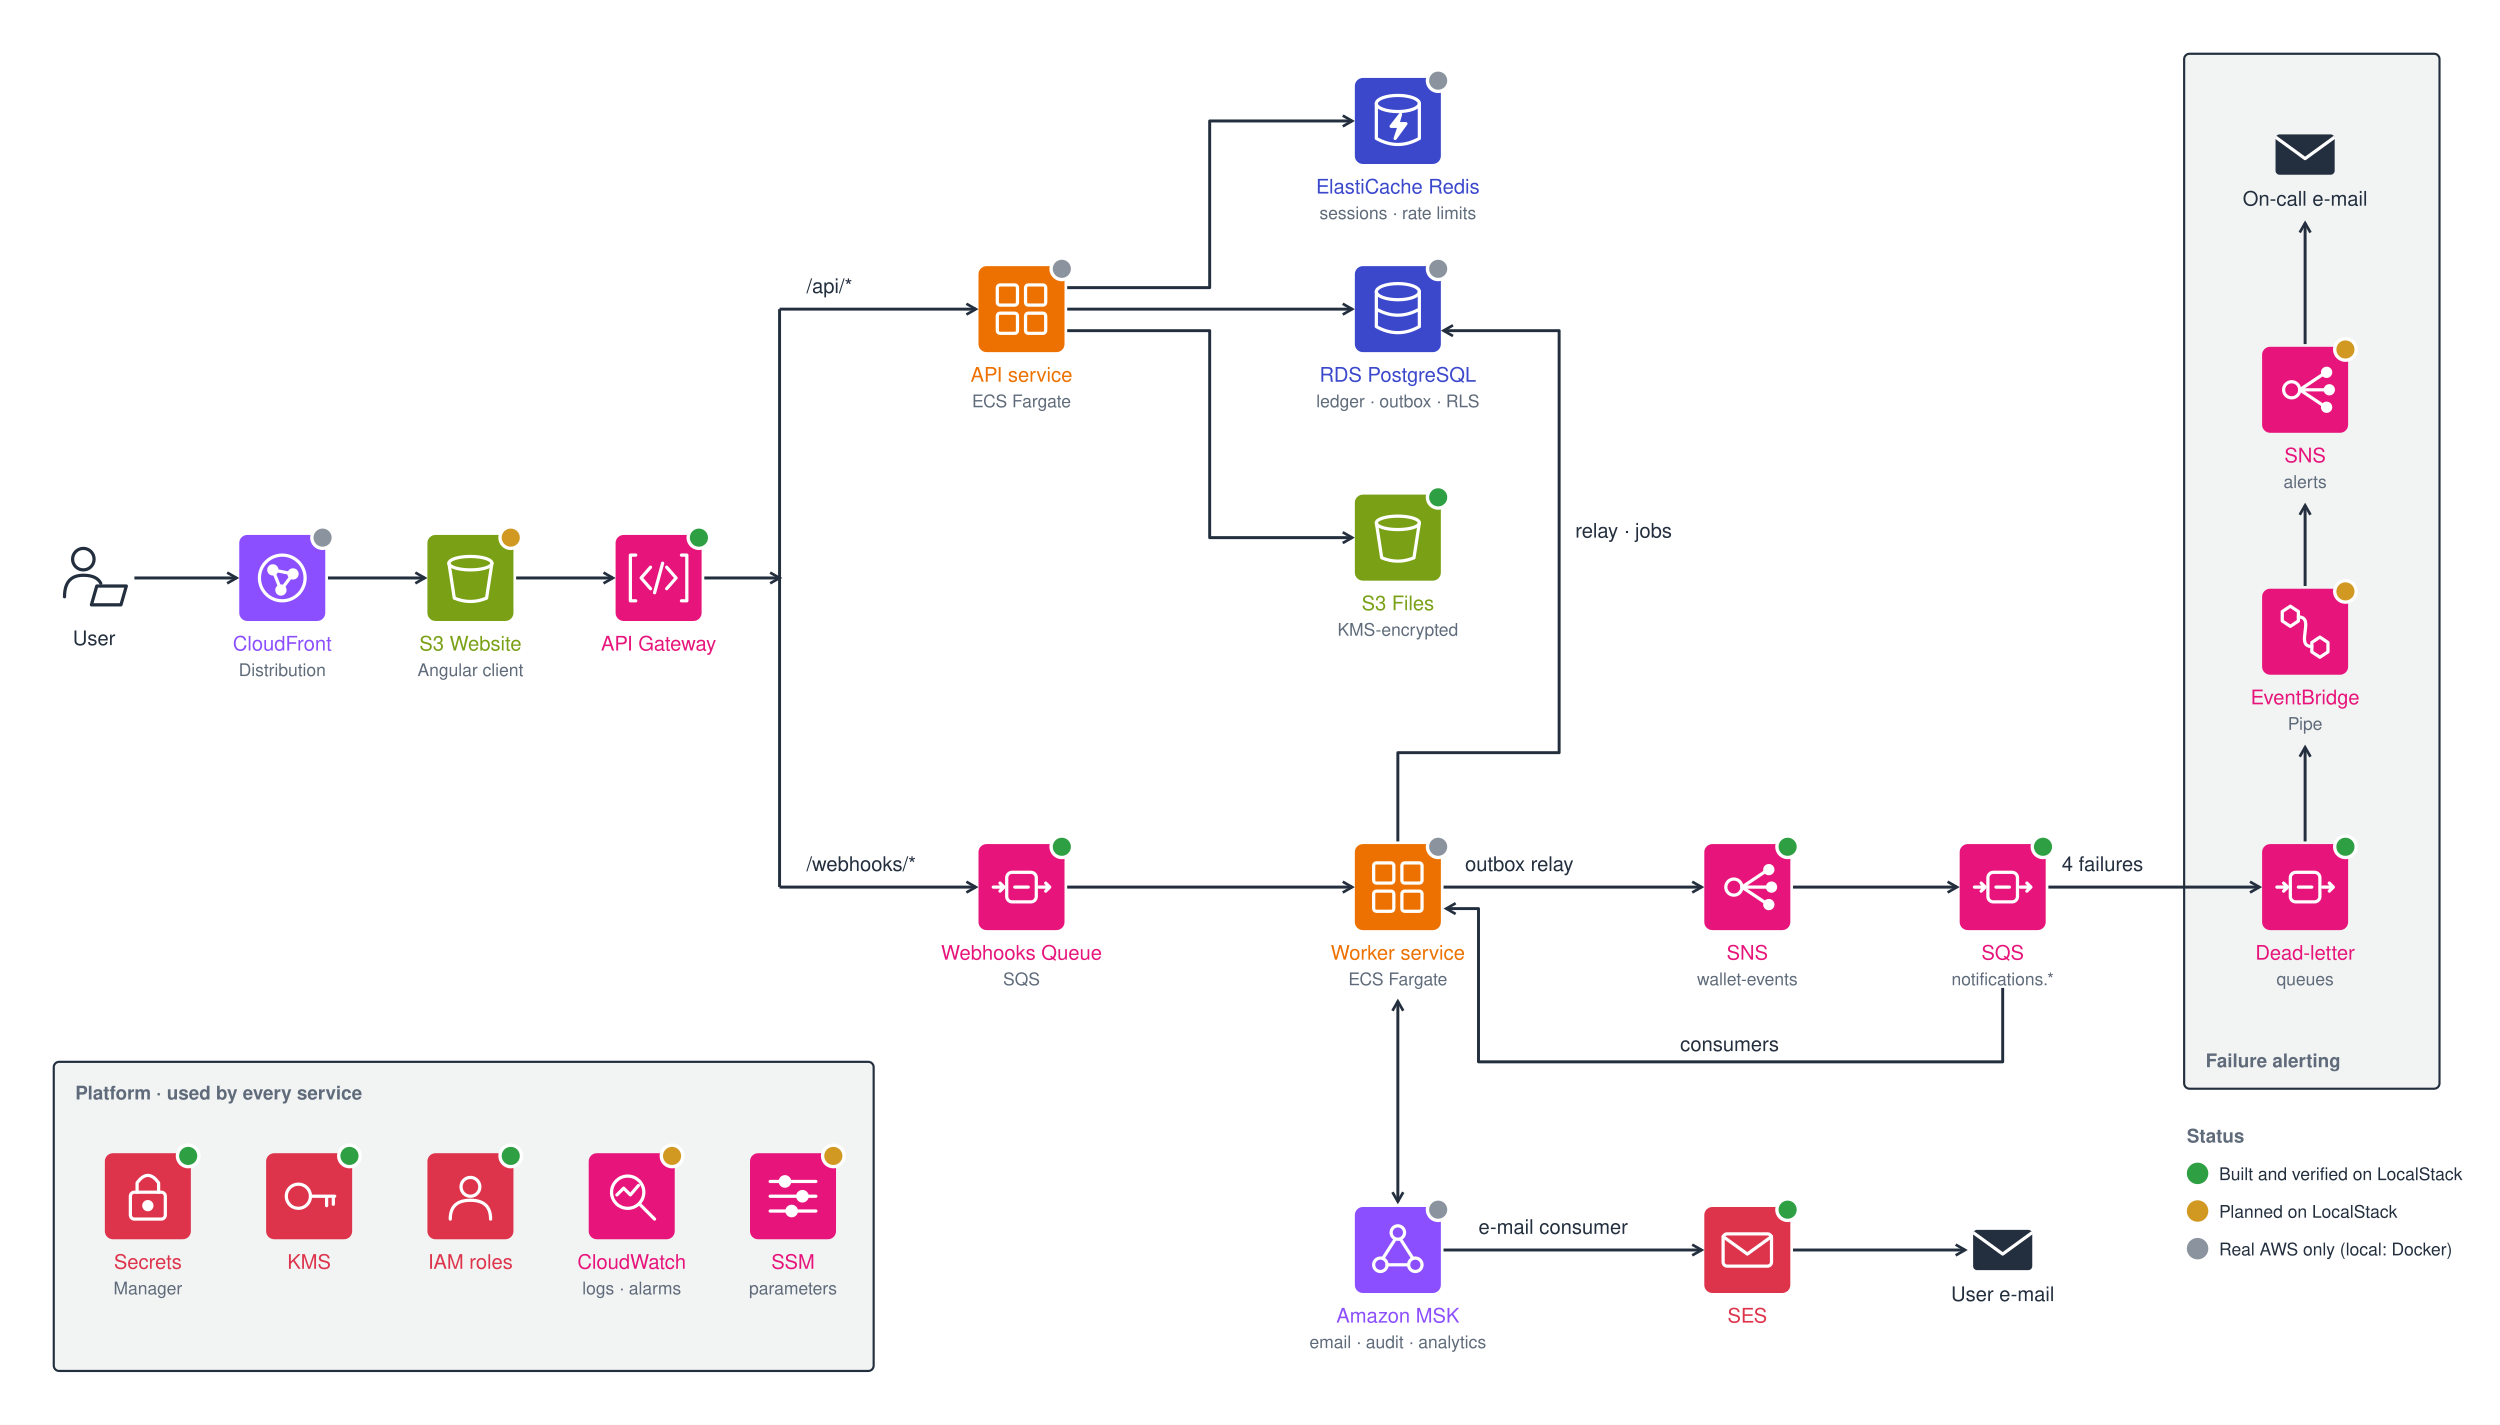
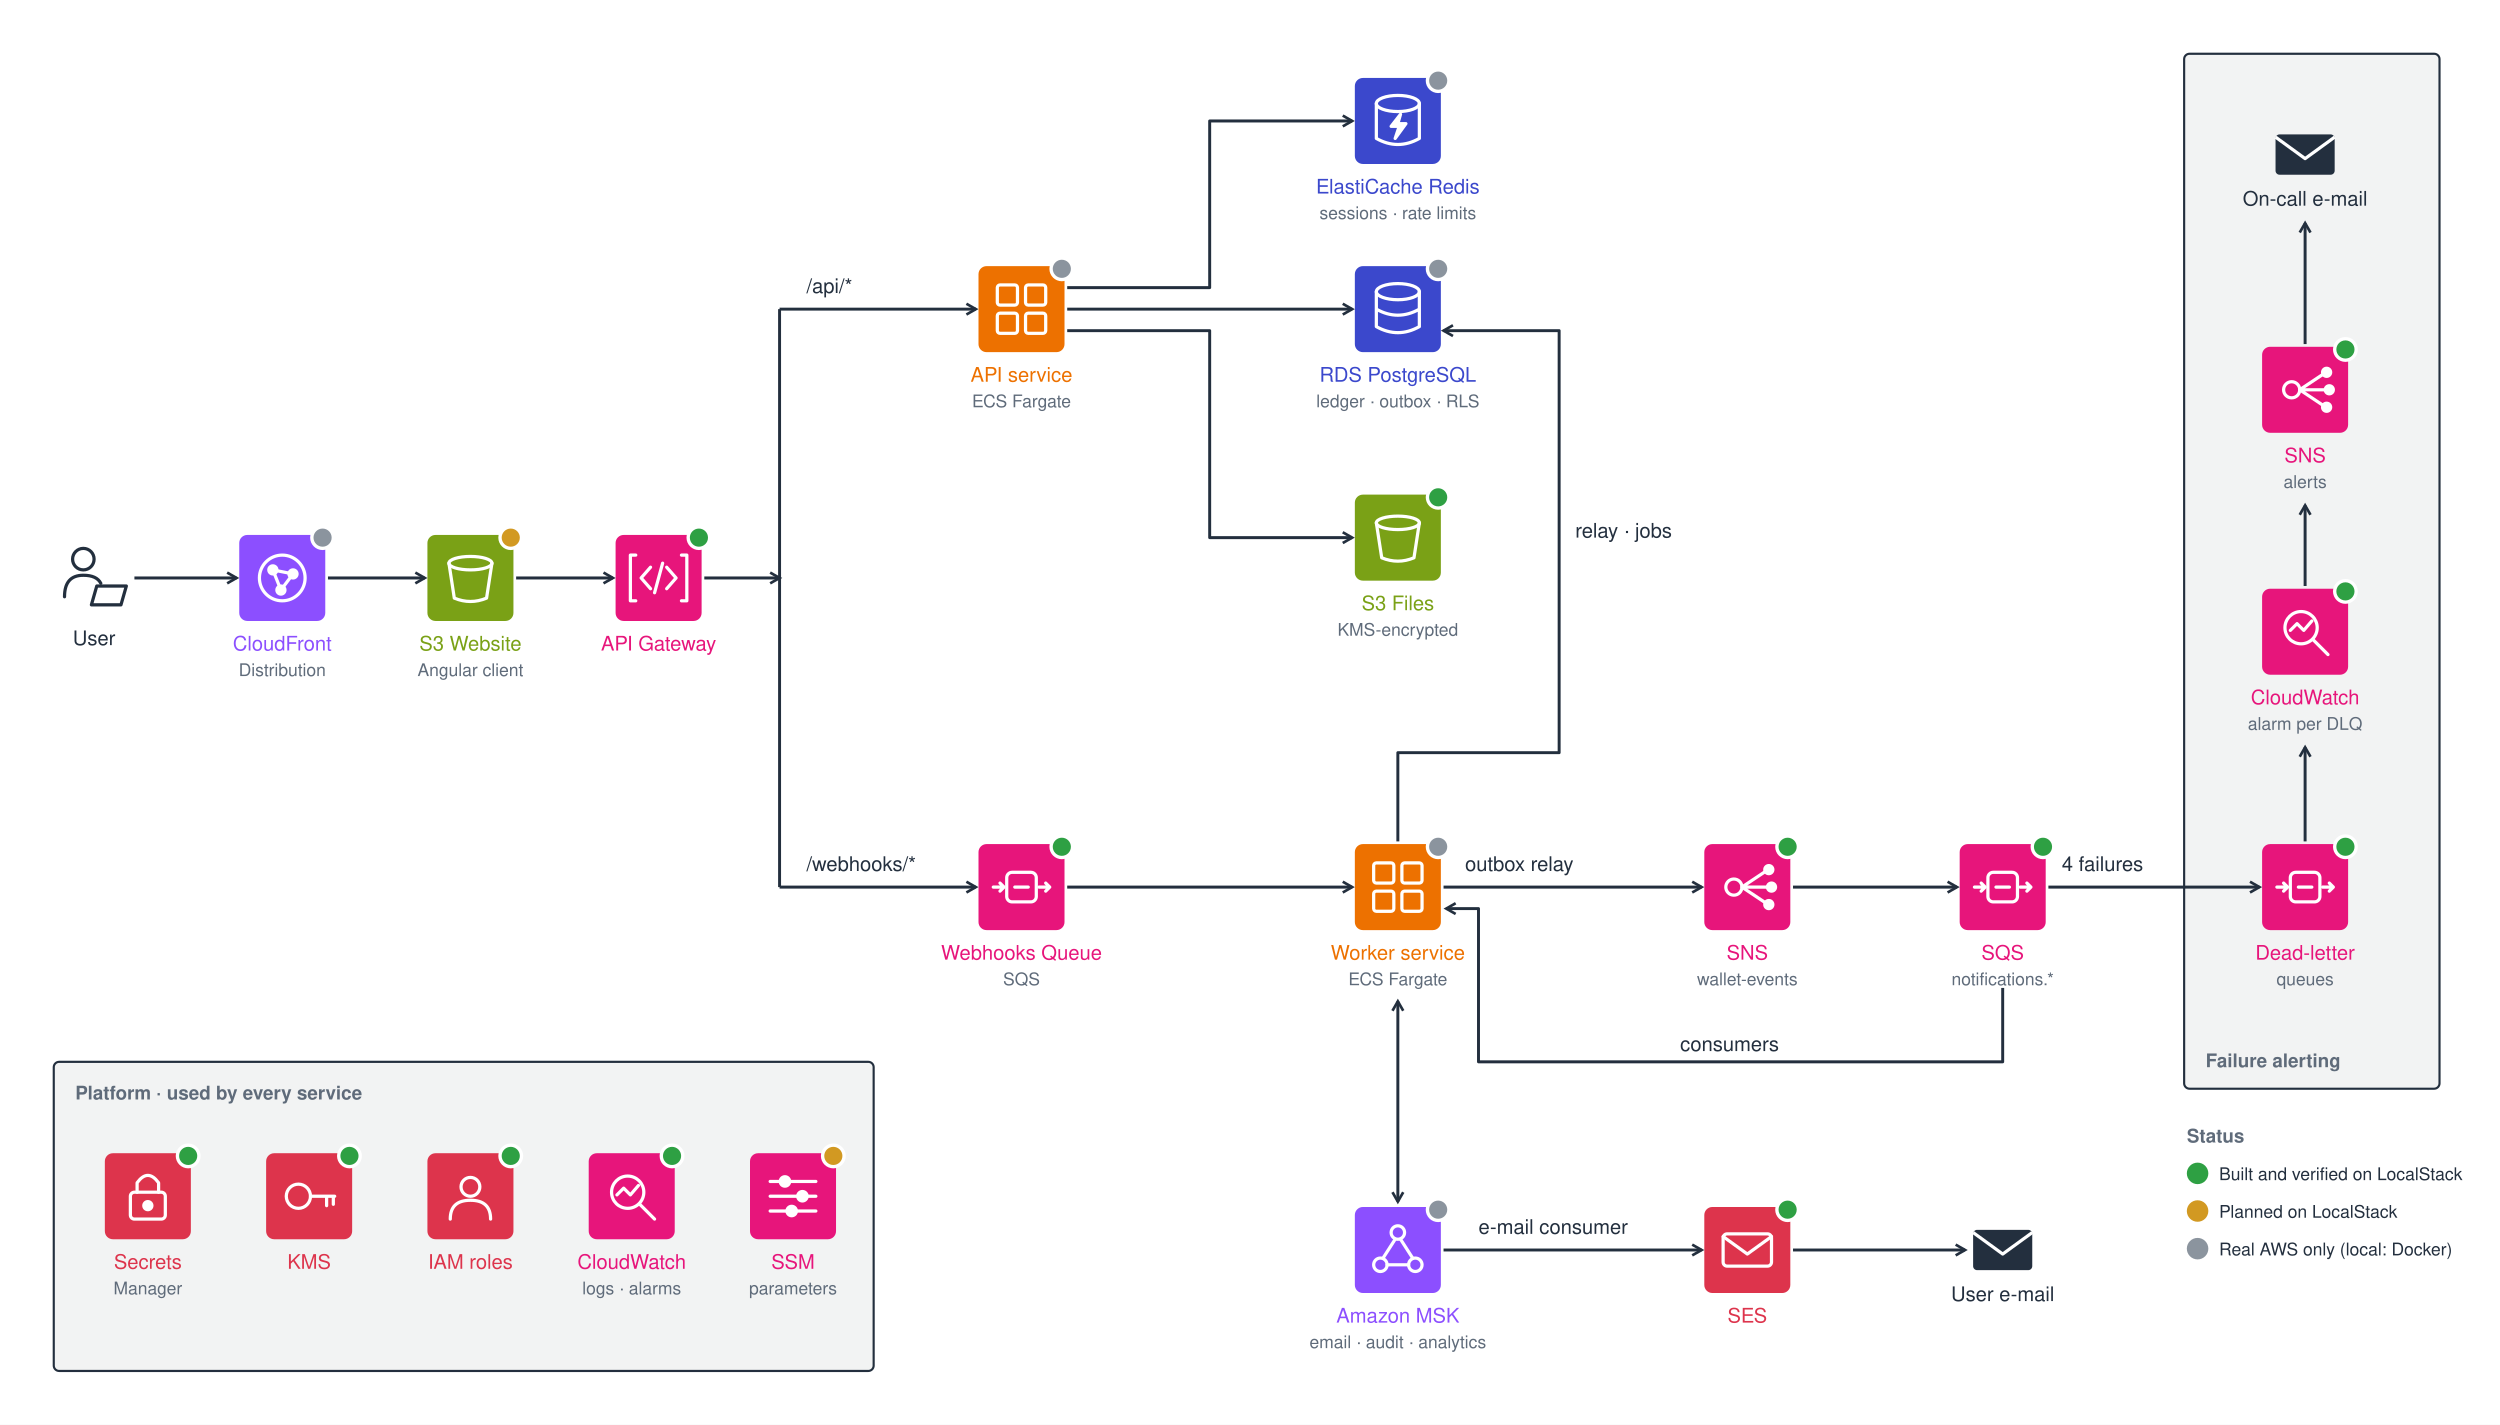
<svg xmlns="http://www.w3.org/2000/svg" width="1860" height="1060" viewBox="0 0 1860 1060" font-family="Helvetica, Arial, sans-serif">
  <defs>
    <marker id="head" markerWidth="10" markerHeight="10" refX="8" refY="5" orient="auto" markerUnits="userSpaceOnUse">
      <path d="M1,1 L8,5 L1,9" fill="none" stroke="#232F3E" stroke-width="2" />
    </marker>
    <marker id="head-start" markerWidth="10" markerHeight="10" refX="2" refY="5" orient="auto" markerUnits="userSpaceOnUse">
      <path d="M9,1 L2,5 L9,9" fill="none" stroke="#232F3E" stroke-width="2" />
    </marker>
  </defs>
  <rect width="1860" height="1060" fill="#ffffff" />
  <rect x="1625" y="40" width="190" height="770" rx="4" fill="#F2F3F3" stroke="#232F3E" stroke-width="1.6" />
  <text x="1641" y="794" font-size="14" fill="#5F6B7A" text-anchor="start" font-weight="600">Failure alerting</text>
  <rect x="40" y="790" width="610" height="230" rx="4" fill="#F2F3F3" stroke="#232F3E" stroke-width="1.6" />
  <text x="56" y="818" font-size="14" fill="#5F6B7A" text-anchor="start" font-weight="600">Platform · used by every service</text>
  <g transform="translate(70,430)" fill="none" stroke="#232F3E" stroke-width="2.4" stroke-linecap="round" stroke-linejoin="round">
    <circle cx="-8" cy="-14" r="8" />
    <path d="M-22,14 Q-22,-2 -8,-2 Q2,-2 5,4" />
    <path d="M2,6 L24,6 L20,20 L-2,20 Z" />
  </g>
  <text x="70" y="480" font-size="15" fill="#232F3E" text-anchor="middle" font-weight="400">User</text>
  <rect x="178" y="398" width="64" height="64" rx="6" fill="#8C4FFF" />
  <g transform="translate(210,430)" fill="none" stroke="#fff" stroke-width="2.4" stroke-linecap="round" stroke-linejoin="round">
    <circle r="17" />
    <circle cx="-7" cy="-6" r="3" fill="#fff" />
    <circle cx="8" cy="-3" r="3" fill="#fff" />
    <circle cx="-1" cy="9" r="3" fill="#fff" />
    <path d="M-7,-6 L8,-3 L-1,9 Z" />
  </g>
  <circle cx="240" cy="400" r="8" fill="#8B949E" stroke="#fff" stroke-width="2.5" />
  <text x="210" y="484" font-size="15" fill="#8C4FFF" text-anchor="middle" font-weight="400">CloudFront</text>
  <text x="210" y="503" font-size="13" fill="#5F6B7A" text-anchor="middle" font-weight="400">Distribution</text>
  <rect x="318" y="398" width="64" height="64" rx="6" fill="#7AA116" />
  <g transform="translate(350,430)" fill="none" stroke="#fff" stroke-width="2.4" stroke-linecap="round" stroke-linejoin="round">
    <ellipse cy="-11" rx="16" ry="5" />
    <path d="M-16,-11 L-12,15 Q0,20 12,15 L16,-11" />
  </g>
  <circle cx="380" cy="400" r="8" fill="#D29922" stroke="#fff" stroke-width="2.5" />
  <text x="350" y="484" font-size="15" fill="#7AA116" text-anchor="middle" font-weight="400">S3 Website</text>
  <text x="350" y="503" font-size="13" fill="#5F6B7A" text-anchor="middle" font-weight="400">Angular client</text>
  <rect x="458" y="398" width="64" height="64" rx="6" fill="#E7157B" />
  <g transform="translate(490,430)" fill="none" stroke="#fff" stroke-width="2.4" stroke-linecap="round" stroke-linejoin="round">
    <path d="M-17,-17 L-21,-17 L-21,17 L-17,17 M17,-17 L21,-17 L21,17 L17,17" />
    <path d="M-6,-8 L-13,0 L-6,8 M6,-8 L13,0 L6,8 M3,-11 L-3,11" />
  </g>
  <circle cx="520" cy="400" r="8" fill="#2EA043" stroke="#fff" stroke-width="2.5" />
  <text x="490" y="484" font-size="15" fill="#E7157B" text-anchor="middle" font-weight="400">API Gateway</text>
  <polyline points="100,430 176,430" fill="none" stroke="#232F3E" stroke-width="2.2" stroke-linejoin="round" marker-end="url(#head)" />
  <polyline points="244,430 316,430" fill="none" stroke="#232F3E" stroke-width="2.2" stroke-linejoin="round" marker-end="url(#head)" />
  <polyline points="384,430 456,430" fill="none" stroke="#232F3E" stroke-width="2.2" stroke-linejoin="round" marker-end="url(#head)" />
  <polyline points="524,430 580,430" fill="none" stroke="#232F3E" stroke-width="2.2" stroke-linejoin="round" marker-end="url(#head)" />
  <polyline points="580,230 580,660" fill="none" stroke="#232F3E" stroke-width="2.2" />
  <polyline points="580,230 726,230" fill="none" stroke="#232F3E" stroke-width="2.2" stroke-linejoin="round" marker-end="url(#head)" />
  <text x="600" y="218" font-size="15" fill="#232F3E" text-anchor="start" font-weight="400">/api/*</text>
  <polyline points="580,660 726,660" fill="none" stroke="#232F3E" stroke-width="2.2" stroke-linejoin="round" marker-end="url(#head)" />
  <text x="600" y="648" font-size="15" fill="#232F3E" text-anchor="start" font-weight="400">/webhooks/*</text>
  <rect x="728" y="198" width="64" height="64" rx="6" fill="#ED7100" />
  <g transform="translate(760,230)" fill="none" stroke="#fff" stroke-width="2.4" stroke-linecap="round" stroke-linejoin="round">
    <rect x="-18" y="-18" width="15" height="15" rx="2" />
    <rect x="3" y="-18" width="15" height="15" rx="2" />
    <rect x="-18" y="3" width="15" height="15" rx="2" />
    <rect x="3" y="3" width="15" height="15" rx="2" />
  </g>
  <circle cx="790" cy="200" r="8" fill="#8B949E" stroke="#fff" stroke-width="2.5" />
  <text x="760" y="284" font-size="15" fill="#ED7100" text-anchor="middle" font-weight="400">API service</text>
  <text x="760" y="303" font-size="13" fill="#5F6B7A" text-anchor="middle" font-weight="400">ECS Fargate</text>
  <rect x="1008" y="58" width="64" height="64" rx="6" fill="#3B48CC" />
  <g transform="translate(1040,90)" fill="none" stroke="#fff" stroke-width="2.4" stroke-linecap="round" stroke-linejoin="round">
    <ellipse cy="-13" rx="16" ry="6" />
    <path d="M-16,-13 L-16,13 Q0,22 16,13 L16,-13" />
    <path d="M2,-5 L-5,4 L1,4 L-2,13 L6,2 L0,2 Z" fill="#fff" />
  </g>
  <circle cx="1070" cy="60" r="8" fill="#8B949E" stroke="#fff" stroke-width="2.5" />
  <text x="1040" y="144" font-size="15" fill="#3B48CC" text-anchor="middle" font-weight="400">ElastiCache Redis</text>
  <text x="1040" y="163" font-size="13" fill="#5F6B7A" text-anchor="middle" font-weight="400">sessions · rate limits</text>
  <rect x="1008" y="198" width="64" height="64" rx="6" fill="#3B48CC" />
  <g transform="translate(1040,230)" fill="none" stroke="#fff" stroke-width="2.4" stroke-linecap="round" stroke-linejoin="round">
    <ellipse cy="-13" rx="16" ry="6" />
    <path d="M-16,-13 L-16,13 Q0,22 16,13 L16,-13 M-16,0 Q0,9 16,0" />
  </g>
  <circle cx="1070" cy="200" r="8" fill="#8B949E" stroke="#fff" stroke-width="2.5" />
  <text x="1040" y="284" font-size="15" fill="#3B48CC" text-anchor="middle" font-weight="400">RDS PostgreSQL</text>
  <text x="1040" y="303" font-size="13" fill="#5F6B7A" text-anchor="middle" font-weight="400">ledger · outbox · RLS</text>
  <rect x="1008" y="368" width="64" height="64" rx="6" fill="#7AA116" />
  <g transform="translate(1040,400)" fill="none" stroke="#fff" stroke-width="2.4" stroke-linecap="round" stroke-linejoin="round">
    <ellipse cy="-11" rx="16" ry="5" />
    <path d="M-16,-11 L-12,15 Q0,20 12,15 L16,-11" />
  </g>
  <circle cx="1070" cy="370" r="8" fill="#2EA043" stroke="#fff" stroke-width="2.5" />
  <text x="1040" y="454" font-size="15" fill="#7AA116" text-anchor="middle" font-weight="400">S3 Files</text>
  <text x="1040" y="473" font-size="13" fill="#5F6B7A" text-anchor="middle" font-weight="400">KMS-encrypted</text>
  <polyline points="794,230 1006,230" fill="none" stroke="#232F3E" stroke-width="2.2" stroke-linejoin="round" marker-end="url(#head)" />
  <polyline points="794,214 900,214 900,90 1006,90" fill="none" stroke="#232F3E" stroke-width="2.2" stroke-linejoin="round" marker-end="url(#head)" />
  <polyline points="794,246 900,246 900,400 1006,400" fill="none" stroke="#232F3E" stroke-width="2.2" stroke-linejoin="round" marker-end="url(#head)" />
  <rect x="728" y="628" width="64" height="64" rx="6" fill="#E7157B" />
  <g transform="translate(760,660)" fill="none" stroke="#fff" stroke-width="2.4" stroke-linecap="round" stroke-linejoin="round">
    <rect x="-11" y="-11" width="22" height="22" rx="4" />
    <path d="M-21,0 L-13,0 M-16,-3 L-13,0 L-16,3 M13,0 L21,0 M18,-3 L21,0 L18,3" />
    <path d="M-5,0 L5,0" />
  </g>
  <circle cx="790" cy="630" r="8" fill="#2EA043" stroke="#fff" stroke-width="2.5" />
  <text x="760" y="714" font-size="15" fill="#E7157B" text-anchor="middle" font-weight="400">Webhooks Queue</text>
  <text x="760" y="733" font-size="13" fill="#5F6B7A" text-anchor="middle" font-weight="400">SQS</text>
  <rect x="1008" y="628" width="64" height="64" rx="6" fill="#ED7100" />
  <g transform="translate(1040,660)" fill="none" stroke="#fff" stroke-width="2.4" stroke-linecap="round" stroke-linejoin="round">
    <rect x="-18" y="-18" width="15" height="15" rx="2" />
    <rect x="3" y="-18" width="15" height="15" rx="2" />
    <rect x="-18" y="3" width="15" height="15" rx="2" />
    <rect x="3" y="3" width="15" height="15" rx="2" />
  </g>
  <circle cx="1070" cy="630" r="8" fill="#8B949E" stroke="#fff" stroke-width="2.5" />
  <text x="1040" y="714" font-size="15" fill="#ED7100" text-anchor="middle" font-weight="400">Worker service</text>
  <text x="1040" y="733" font-size="13" fill="#5F6B7A" text-anchor="middle" font-weight="400">ECS Fargate</text>
  <polyline points="794,660 1006,660" fill="none" stroke="#232F3E" stroke-width="2.2" stroke-linejoin="round" marker-end="url(#head)" />
  <polyline points="1040,626 1040,560 1160,560 1160,246 1074,246" fill="none" stroke="#232F3E" stroke-width="2.2" stroke-linejoin="round" marker-end="url(#head)" />
  <text x="1172" y="400" font-size="15" fill="#232F3E" text-anchor="start" font-weight="400">relay · jobs</text>
  <rect x="1268" y="628" width="64" height="64" rx="6" fill="#E7157B" />
  <g transform="translate(1300,660)" fill="none" stroke="#fff" stroke-width="2.4" stroke-linecap="round" stroke-linejoin="round">
    <circle cx="-10" cy="0" r="6" />
    <path d="M-4,0 L14,-12 M-4,0 L16,0 M-4,0 L14,12" />
    <circle cx="16" cy="-13" r="3" fill="#fff" />
    <circle cx="18" cy="0" r="3" fill="#fff" />
    <circle cx="16" cy="13" r="3" fill="#fff" />
  </g>
  <circle cx="1330" cy="630" r="8" fill="#2EA043" stroke="#fff" stroke-width="2.5" />
  <text x="1300" y="714" font-size="15" fill="#E7157B" text-anchor="middle" font-weight="400">SNS</text>
  <text x="1300" y="733" font-size="13" fill="#5F6B7A" text-anchor="middle" font-weight="400">wallet-events</text>
  <rect x="1458" y="628" width="64" height="64" rx="6" fill="#E7157B" />
  <g transform="translate(1490,660)" fill="none" stroke="#fff" stroke-width="2.4" stroke-linecap="round" stroke-linejoin="round">
    <rect x="-11" y="-11" width="22" height="22" rx="4" />
    <path d="M-21,0 L-13,0 M-16,-3 L-13,0 L-16,3 M13,0 L21,0 M18,-3 L21,0 L18,3" />
    <path d="M-5,0 L5,0" />
  </g>
  <circle cx="1520" cy="630" r="8" fill="#2EA043" stroke="#fff" stroke-width="2.5" />
  <text x="1490" y="714" font-size="15" fill="#E7157B" text-anchor="middle" font-weight="400">SQS</text>
  <text x="1490" y="733" font-size="13" fill="#5F6B7A" text-anchor="middle" font-weight="400">notifications.*</text>
  <polyline points="1074,660 1266,660" fill="none" stroke="#232F3E" stroke-width="2.2" stroke-linejoin="round" marker-end="url(#head)" />
  <text x="1090" y="648" font-size="15" fill="#232F3E" text-anchor="start" font-weight="400">outbox relay</text>
  <polyline points="1334,660 1456,660" fill="none" stroke="#232F3E" stroke-width="2.2" stroke-linejoin="round" marker-end="url(#head)" />
  <polyline points="1490,735 1490,790 1100,790 1100,676 1076,676" fill="none" stroke="#232F3E" stroke-width="2.2" stroke-linejoin="round" marker-end="url(#head)" />
  <text x="1250" y="782" font-size="15" fill="#232F3E" text-anchor="start" font-weight="400">consumers</text>
  <polyline points="1524,660 1681,660" fill="none" stroke="#232F3E" stroke-width="2.2" stroke-linejoin="round" marker-end="url(#head)" />
  <text x="1534" y="648" font-size="15" fill="#232F3E" text-anchor="start" font-weight="400">4 failures</text>
  <rect x="1683" y="628" width="64" height="64" rx="6" fill="#E7157B" />
  <g transform="translate(1715,660)" fill="none" stroke="#fff" stroke-width="2.4" stroke-linecap="round" stroke-linejoin="round">
    <rect x="-11" y="-11" width="22" height="22" rx="4" />
    <path d="M-21,0 L-13,0 M-16,-3 L-13,0 L-16,3 M13,0 L21,0 M18,-3 L21,0 L18,3" />
    <path d="M-5,0 L5,0" />
  </g>
  <circle cx="1745" cy="630" r="8" fill="#2EA043" stroke="#fff" stroke-width="2.5" />
  <text x="1715" y="714" font-size="15" fill="#E7157B" text-anchor="middle" font-weight="400">Dead-letter</text>
  <text x="1715" y="733" font-size="13" fill="#5F6B7A" text-anchor="middle" font-weight="400">queues</text>
  <rect x="1683" y="438" width="64" height="64" rx="6" fill="#E7157B" />
  <g transform="translate(1715,470)" fill="none" stroke="#fff" stroke-width="2.4" stroke-linecap="round" stroke-linejoin="round">
-     <path d="M-17,-15 L-11,-19 L-5,-15 L-5,-8 L-11,-4 L-17,-8 Z M5,8 L11,4 L17,8 L17,15 L11,19 L5,15 Z" />
-     <path d="M-5,-11 C8,-11 -8,11 5,11" />
-   </g>
-   <circle cx="1745" cy="440" r="8" fill="#D29922" stroke="#fff" stroke-width="2.5" />
-   <text x="1715" y="524" font-size="15" fill="#E7157B" text-anchor="middle" font-weight="400">EventBridge</text>
-   <text x="1715" y="543" font-size="13" fill="#5F6B7A" text-anchor="middle" font-weight="400">Pipe</text>
+     <circle cx="-3" cy="-3" r="12" />
+     <path d="M6,6 L17,17" />
+     <path d="M-11,-1 L-6,-6 L-1,-1 L5,-8" />
+   </g>
+   <circle cx="1745" cy="440" r="8" fill="#2EA043" stroke="#fff" stroke-width="2.5" />
+   <text x="1715" y="524" font-size="15" fill="#E7157B" text-anchor="middle" font-weight="400">CloudWatch</text>
+   <text x="1715" y="543" font-size="13" fill="#5F6B7A" text-anchor="middle" font-weight="400">alarm per DLQ</text>
  <rect x="1683" y="258" width="64" height="64" rx="6" fill="#E7157B" />
  <g transform="translate(1715,290)" fill="none" stroke="#fff" stroke-width="2.4" stroke-linecap="round" stroke-linejoin="round">
    <circle cx="-10" cy="0" r="6" />
    <path d="M-4,0 L14,-12 M-4,0 L16,0 M-4,0 L14,12" />
    <circle cx="16" cy="-13" r="3" fill="#fff" />
    <circle cx="18" cy="0" r="3" fill="#fff" />
    <circle cx="16" cy="13" r="3" fill="#fff" />
  </g>
-   <circle cx="1745" cy="260" r="8" fill="#D29922" stroke="#fff" stroke-width="2.5" />
+   <circle cx="1745" cy="260" r="8" fill="#2EA043" stroke="#fff" stroke-width="2.5" />
  <text x="1715" y="344" font-size="15" fill="#E7157B" text-anchor="middle" font-weight="400">SNS</text>
  <text x="1715" y="363" font-size="13" fill="#5F6B7A" text-anchor="middle" font-weight="400">alerts</text>
  <g transform="translate(1715,115)">
    <rect x="-22" y="-15" width="44" height="30" rx="3" fill="#232F3E" />
    <path d="M-22,-13 L0,3 L22,-13" fill="none" stroke="#fff" stroke-width="2.4" stroke-linejoin="round" />
  </g>
  <text x="1715" y="153" font-size="15" fill="#232F3E" text-anchor="middle" font-weight="400">On-call e-mail</text>
  <polyline points="1715,626 1715,556" fill="none" stroke="#232F3E" stroke-width="2.2" stroke-linejoin="round" marker-end="url(#head)" />
  <polyline points="1715,436 1715,376" fill="none" stroke="#232F3E" stroke-width="2.2" stroke-linejoin="round" marker-end="url(#head)" />
  <polyline points="1715,256 1715,166" fill="none" stroke="#232F3E" stroke-width="2.2" stroke-linejoin="round" marker-end="url(#head)" />
  <rect x="1008" y="898" width="64" height="64" rx="6" fill="#8C4FFF" />
  <g transform="translate(1040,930)" fill="none" stroke="#fff" stroke-width="2.4" stroke-linecap="round" stroke-linejoin="round">
    <circle cx="0" cy="-13" r="5" />
    <circle cx="-13" cy="11" r="5" />
    <circle cx="13" cy="11" r="5" />
    <path d="M-2,-8 L-11,6 M2,-8 L11,6 M-8,11 L8,11" />
  </g>
  <circle cx="1070" cy="900" r="8" fill="#8B949E" stroke="#fff" stroke-width="2.5" />
  <text x="1040" y="984" font-size="15" fill="#8C4FFF" text-anchor="middle" font-weight="400">Amazon MSK</text>
  <text x="1040" y="1003" font-size="13" fill="#5F6B7A" text-anchor="middle" font-weight="400">email · audit · analytics</text>
  <polyline points="1040,745 1040,894" fill="none" stroke="#232F3E" stroke-width="2.2" stroke-linejoin="round" marker-start="url(#head-start)" marker-end="url(#head)" />
  <rect x="1268" y="898" width="64" height="64" rx="6" fill="#DD344C" />
  <g transform="translate(1300,930)" fill="none" stroke="#fff" stroke-width="2.4" stroke-linecap="round" stroke-linejoin="round">
    <rect x="-18" y="-12" width="36" height="24" rx="3" />
    <path d="M-18,-10 L0,3 L18,-10" />
  </g>
  <circle cx="1330" cy="900" r="8" fill="#2EA043" stroke="#fff" stroke-width="2.5" />
  <text x="1300" y="984" font-size="15" fill="#DD344C" text-anchor="middle" font-weight="400">SES</text>
  <g transform="translate(1490,930)">
    <rect x="-22" y="-15" width="44" height="30" rx="3" fill="#232F3E" />
    <path d="M-22,-13 L0,3 L22,-13" fill="none" stroke="#fff" stroke-width="2.4" stroke-linejoin="round" />
  </g>
  <text x="1490" y="968" font-size="15" fill="#232F3E" text-anchor="middle" font-weight="400">User e-mail</text>
  <polyline points="1074,930 1266,930" fill="none" stroke="#232F3E" stroke-width="2.2" stroke-linejoin="round" marker-end="url(#head)" />
  <text x="1100" y="918" font-size="15" fill="#232F3E" text-anchor="start" font-weight="400">e-mail consumer</text>
  <polyline points="1334,930 1462,930" fill="none" stroke="#232F3E" stroke-width="2.2" stroke-linejoin="round" marker-end="url(#head)" />
  <rect x="78" y="858" width="64" height="64" rx="6" fill="#DD344C" />
  <g transform="translate(110,890)" fill="none" stroke="#fff" stroke-width="2.4" stroke-linecap="round" stroke-linejoin="round">
    <rect x="-13" y="-3" width="26" height="20" rx="3" />
    <path d="M-8,-3 L-8,-10 Q0,-21 8,-10 L8,-3" />
    <circle cx="0" cy="7" r="3" fill="#fff" />
  </g>
  <circle cx="140" cy="860" r="8" fill="#2EA043" stroke="#fff" stroke-width="2.5" />
  <text x="110" y="944" font-size="15" fill="#DD344C" text-anchor="middle" font-weight="400">Secrets</text>
  <text x="110" y="963" font-size="13" fill="#5F6B7A" text-anchor="middle" font-weight="400">Manager</text>
  <rect x="198" y="858" width="64" height="64" rx="6" fill="#DD344C" />
  <g transform="translate(230,890)" fill="none" stroke="#fff" stroke-width="2.4" stroke-linecap="round" stroke-linejoin="round">
    <circle cx="-8" cy="0" r="9" />
    <path d="M1,0 L19,0 M13,0 L13,7 M18,0 L18,6" />
  </g>
  <circle cx="260" cy="860" r="8" fill="#2EA043" stroke="#fff" stroke-width="2.5" />
  <text x="230" y="944" font-size="15" fill="#DD344C" text-anchor="middle" font-weight="400">KMS</text>
  <rect x="318" y="858" width="64" height="64" rx="6" fill="#DD344C" />
  <g transform="translate(350,890)" fill="none" stroke="#fff" stroke-width="2.4" stroke-linecap="round" stroke-linejoin="round">
    <circle cy="-7" r="7" />
    <path d="M-15,17 Q-15,3 0,3 Q15,3 15,17" />
  </g>
  <circle cx="380" cy="860" r="8" fill="#2EA043" stroke="#fff" stroke-width="2.5" />
  <text x="350" y="944" font-size="15" fill="#DD344C" text-anchor="middle" font-weight="400">IAM roles</text>
  <rect x="438" y="858" width="64" height="64" rx="6" fill="#E7157B" />
  <g transform="translate(470,890)" fill="none" stroke="#fff" stroke-width="2.4" stroke-linecap="round" stroke-linejoin="round">
    <circle cx="-3" cy="-3" r="12" />
    <path d="M6,6 L17,17" />
    <path d="M-11,-1 L-6,-6 L-1,-1 L5,-8" />
  </g>
-   <circle cx="500" cy="860" r="8" fill="#D29922" stroke="#fff" stroke-width="2.5" />
+   <circle cx="500" cy="860" r="8" fill="#2EA043" stroke="#fff" stroke-width="2.5" />
  <text x="470" y="944" font-size="15" fill="#E7157B" text-anchor="middle" font-weight="400">CloudWatch</text>
  <text x="470" y="963" font-size="13" fill="#5F6B7A" text-anchor="middle" font-weight="400">logs · alarms</text>
  <rect x="558" y="858" width="64" height="64" rx="6" fill="#E7157B" />
  <g transform="translate(590,890)" fill="none" stroke="#fff" stroke-width="2.4" stroke-linecap="round" stroke-linejoin="round">
    <path d="M-17,-11 L17,-11 M-17,0 L17,0 M-17,11 L17,11" />
    <circle cx="-6" cy="-11" r="3.5" fill="#fff" />
    <circle cx="7" cy="0" r="3.5" fill="#fff" />
    <circle cx="-1" cy="11" r="3.5" fill="#fff" />
  </g>
  <circle cx="620" cy="860" r="8" fill="#D29922" stroke="#fff" stroke-width="2.5" />
  <text x="590" y="944" font-size="15" fill="#E7157B" text-anchor="middle" font-weight="400">SSM</text>
  <text x="590" y="963" font-size="13" fill="#5F6B7A" text-anchor="middle" font-weight="400">parameters</text>
  <text x="1627" y="850" font-size="14" fill="#5F6B7A" text-anchor="start" font-weight="600">Status</text>
  <circle cx="1635" cy="873" r="8" fill="#2EA043" />
  <text x="1651" y="878" font-size="13" fill="#232F3E" text-anchor="start" font-weight="400">Built and verified on LocalStack</text>
  <circle cx="1635" cy="901" r="8" fill="#D29922" />
  <text x="1651" y="906" font-size="13" fill="#232F3E" text-anchor="start" font-weight="400">Planned on LocalStack</text>
  <circle cx="1635" cy="929" r="8" fill="#8B949E" />
  <text x="1651" y="934" font-size="13" fill="#232F3E" text-anchor="start" font-weight="400">Real AWS only (local: Docker)</text>
</svg>
